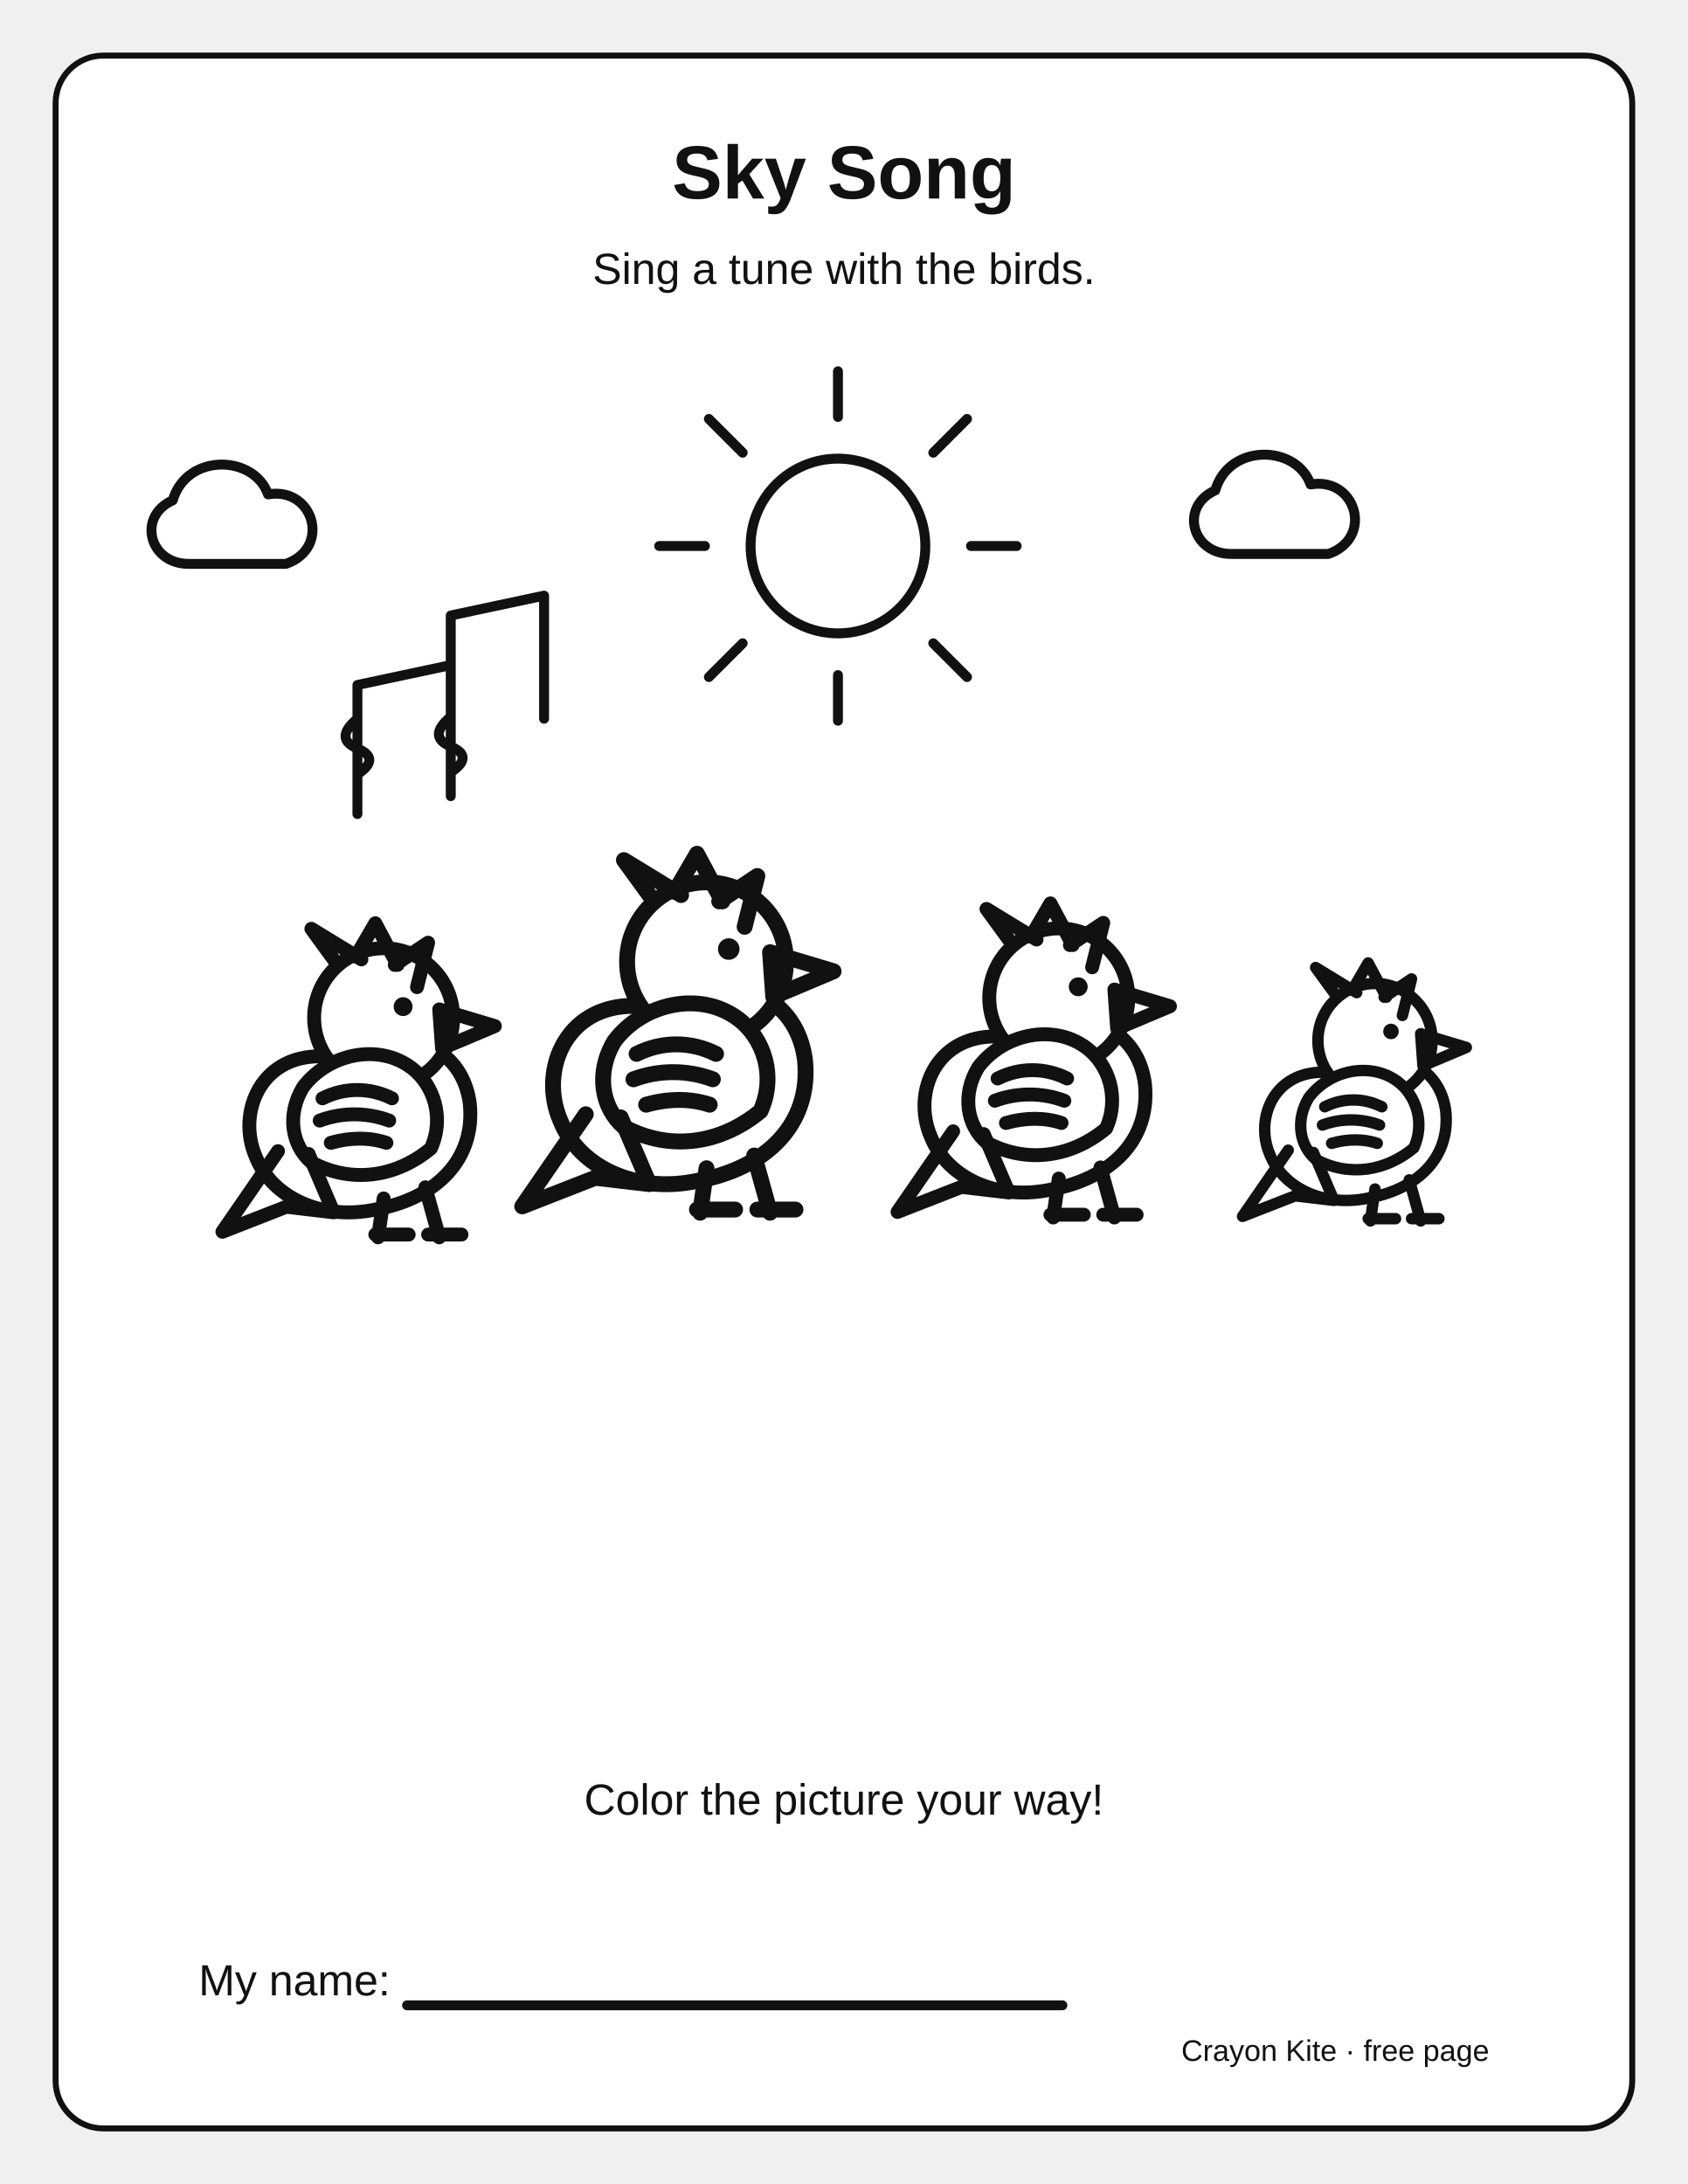
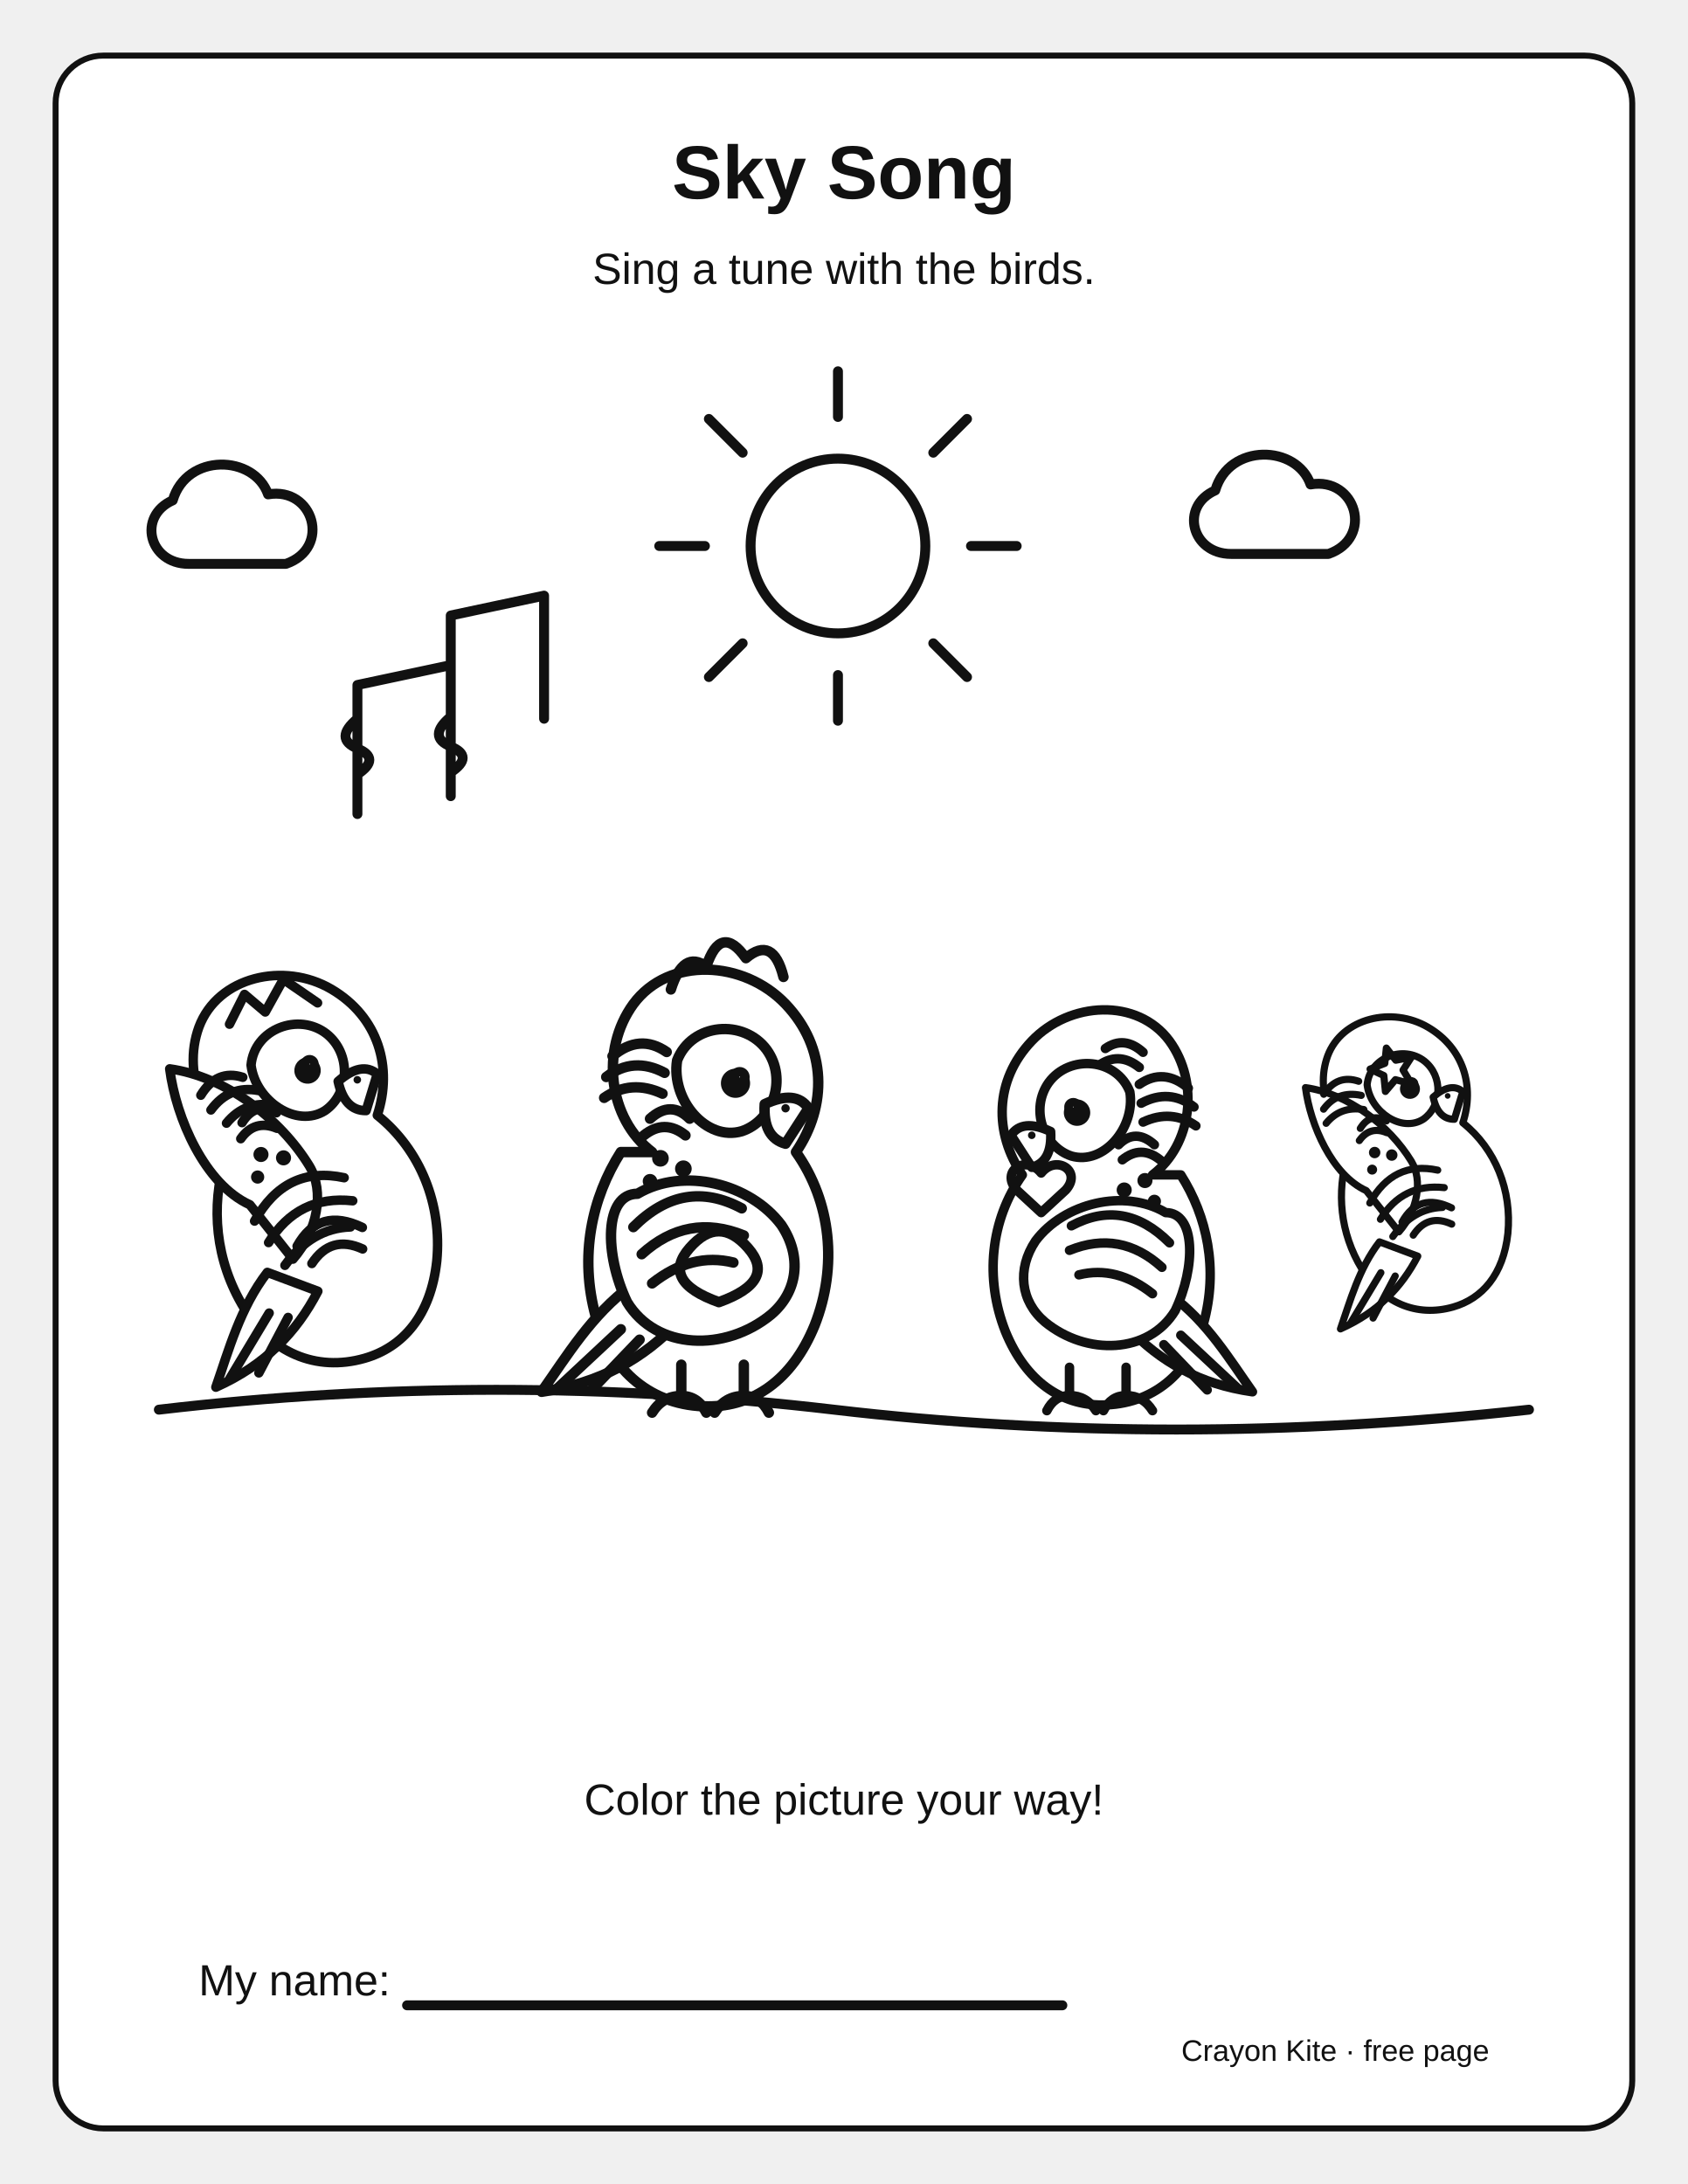
<svg xmlns="http://www.w3.org/2000/svg" width="8.5in" height="11in" viewBox="0 0 850 1100" role="img" aria-labelledby="page-title page-desc">
  <style>
    .ink { fill: none; stroke: #111; stroke-width: 5; stroke-linecap: round; stroke-linejoin: round; }
    .white { fill: #fff; } .dot { fill: #111; stroke: none; }
    .title { fill: #111; font: 700 38px 'Trebuchet MS', Arial, sans-serif; }
    .small { fill: #111; font: 22px 'Trebuchet MS', Arial, sans-serif; }
    .tiny { fill: #111; font: 15px 'Trebuchet MS', Arial, sans-serif; }
    @media print { @page { size: letter portrait; margin: 0; } svg { width: 8.5in; height: 11in; } }
  </style>
  <rect x="28" y="28" width="794" height="1044" rx="24" fill="#fff" stroke="#111" stroke-width="3" />
  <text class="title" x="425" y="100" text-anchor="middle">Sky Song</text>
  <text class="small" x="425" y="143" text-anchor="middle">Sing a tune with the birds.</text>
  <g class="ink" transform="translate(95 245)">
    <path class="white" d="M0 39c-20 0-26-24-8-32 7-24 41-23 48-3 23-4 32 27 9 35z" />
  </g>
  <g class="ink" transform="translate(620 240)">
    <path class="white" d="M0 39c-20 0-26-24-8-32 7-24 41-23 48-3 23-4 32 27 9 35z" />
  </g>
  <g class="ink">
    <circle class="white" cx="422" cy="275" r="44" />
-     <path d="M422 210v-23m0 176v-23m67-65h23m-180 0h23m115-47 17-17m-130 130 17-17m96 0 17 17m-130-130 17 17M180 410v-65l47-10v66m0-66v-25l47-10v62m-94 0q-12 10 0 15t0 13m47-29q-12 10 0 15t0 13" />
+     <path d="M422 210v-23m0 176v-23m67-65h23m-180 0h23m115-47 17-17m-130 130 17-17m96 0 17 17m-130-130 17 17M180 410v-65l47-10v66m0-66v-25l47-10v62m-94 0q-12 10 0 15t0 13m47-29q-12 10 0 15t0 13M80 710q170-20 340 0t350 0" />
  </g>
-   <g class="ink" transform="translate(105 465) scale(1.4)">
-     <path class="white" d="M43 48C19 46 10 68 17 84c6 15 24 23 43 19 22-4 36-18 34-38-2-16-15-25-30-22z" />
-     <circle class="white" cx="63" cy="34" r="25" />
-     <path d="M45 13 37 2l18 11m-2-1L60 0l8 15m-1 0L79 7l-4 16M83 31l20 6-19 8z" />
-     <circle class="dot" cx="70" cy="30" r="3.4" />
-     <path class="white" d="M34 59c9-12 27-16 39-7 8 6 12 18 7 29-12 10-28 13-43 5-7-6-9-17-3-27z" />
-     <path d="M41 63c8-4 17-4 25 0m-26 8c8-3 17-3 25 0m-21 8c7-2 14-2 20 0M25 82 5 111l23-9 17 2-9-21m27 16-2 14m17-18 5 18m-23-1h12m7 0h12" />
+   <g transform="translate(73 470) scale(0.95) rotate(-16 100 150) ">
+     <g class="ink">
+       <path class="white" d="M68 105C47 89 43 56 59 34 76 11 112 13 132 34c20 21 20 49 5 71 17 24 20 55 9 83-11 27-30 39-51 39-27 0-47-17-54-43-8-29-2-57 12-79z" />
+       <path class="white" d="M58 169c-19 14-31 34-43 51 28-4 49-16 66-34z" />
+       <path d="M53 190 23 218m39-23-23 24" />
+       <path class="white" d="M59 132C39 115 34 77 38 51c27 12 49 41 57 70 4 15-5 34-22 45z" />
+       <path d="M59 141q24-24 52-9m-48 22q22-20 49-9m-44 23q19-15 39-10" />
+       <path class="white" d="M80 61c7-18 32-20 43-5 10 14 3 34-12 39-17 5-34-15-31-34z" />
+       <circle class="dot" cx="108" cy="72" r="7" />
+       <circle class="white" cx="110" cy="69" r="2.3" />
+       <path class="white" d="M122 82q15-7 21 2l-11 17q-11-3-10-19z" />
+       <circle class="dot" cx="132" cy="84" r="2" />
+       <path d="M67 89q10-9 19 0m-22 8q10-8 20 0" />
+       <circle class="dot" cx="72" cy="108" r="4" />
+       <circle class="dot" cx="83" cy="113" r="4" />
+       <circle class="dot" cx="67" cy="119" r="3.5" />
+       <path d="M50 69q12-11 24-3m-21 12q13-10 27-3m-21 12q13-9 27-2" />
+       <path d="m75 37 12-13 8 12 14-14 14 17" />
+       <path d="M77 160q17-17 36 0m-31 11q14-12 28 0" />
+     </g>
  </g>
-   <g class="ink" transform="translate(255 430) scale(1.6)">
-     <path class="white" d="M43 48C19 46 10 68 17 84c6 15 24 23 43 19 22-4 36-18 34-38-2-16-15-25-30-22z" />
-     <circle class="white" cx="63" cy="34" r="25" />
-     <path d="M45 13 37 2l18 11m-2-1L60 0l8 15m-1 0L79 7l-4 16M83 31l20 6-19 8z" />
-     <circle class="dot" cx="70" cy="30" r="3.4" />
-     <path class="white" d="M34 59c9-12 27-16 39-7 8 6 12 18 7 29-12 10-28 13-43 5-7-6-9-17-3-27z" />
-     <path d="M41 63c8-4 17-4 25 0m-26 8c8-3 17-3 25 0m-21 8c7-2 14-2 20 0M25 82 5 111l23-9 17 2-9-21m27 16-2 14m17-18 5 18m-23-1h12m7 0h12" />
+   <g transform="translate(257 470) scale(1.05)  ">
+     <g class="ink">
+       <path class="white" d="M68 105C47 89 43 56 59 34 76 11 112 13 132 34c20 21 20 49 5 71 17 24 20 55 9 83-11 27-30 39-51 39-27 0-47-17-54-43-8-29-2-57 12-79z" />
+       <path class="white" d="M58 169c-19 14-31 34-43 51 28-4 49-16 66-34z" />
+       <path d="M53 190 23 218m39-23-23 24" />
+       <path class="white" d="M61 125C45 125 45 154 56 177c14 23 47 24 69 6 13-11 15-28 5-43-15-20-47-28-69-15z" />
+       <path d="M59 141q24-24 52-9m-48 22q22-20 49-9m-44 23q19-15 39-10" />
+       <path class="white" d="M80 61c7-18 32-20 43-5 10 14 3 34-12 39-17 5-34-15-31-34z" />
+       <circle class="dot" cx="108" cy="72" r="7" />
+       <circle class="white" cx="110" cy="69" r="2.3" />
+       <path class="white" d="M122 82q15-7 21 2l-11 17q-11-3-10-19z" />
+       <circle class="dot" cx="132" cy="84" r="2" />
+       <path d="M67 89q10-9 19 0m-22 8q10-8 20 0" />
+       <circle class="dot" cx="72" cy="108" r="4" />
+       <circle class="dot" cx="83" cy="113" r="4" />
+       <circle class="dot" cx="67" cy="119" r="3.5" />
+       <path d="M49 59q13-11 26-2m-29 12q13-10 28-2m-29 12q13-9 28-2" />
+       <path d="M77 27q6-19 17-11 7-21 19-4 13-11 18 9" />
+       <path d="M86 151q14-16 28 0t-14 26q-28-10-14-26z" />
+       <path d="M82 207v15m0 0q-9 0-14 8m14-8q8 0 12 8m18-8v-15m0 15q-9 0-14 8m14-8q8 0 12 8" />
+     </g>
  </g>
-   <g class="ink" transform="translate(445 455) scale(1.4)">
-     <path class="white" d="M43 48C19 46 10 68 17 84c6 15 24 23 43 19 22-4 36-18 34-38-2-16-15-25-30-22z" />
-     <circle class="white" cx="63" cy="34" r="25" />
-     <path d="M45 13 37 2l18 11m-2-1L60 0l8 15m-1 0L79 7l-4 16M83 31l20 6-19 8z" />
-     <circle class="dot" cx="70" cy="30" r="3.4" />
-     <path class="white" d="M34 59c9-12 27-16 39-7 8 6 12 18 7 29-12 10-28 13-43 5-7-6-9-17-3-27z" />
-     <path d="M41 63c8-4 17-4 25 0m-26 8c8-3 17-3 25 0m-21 8c7-2 14-2 20 0M25 82 5 111l23-9 17 2-9-21m27 16-2 14m17-18 5 18m-23-1h12m7 0h12" />
+   <g transform="translate(455 492) scale(0.95)  translate(200 0) scale(-1 1)">
+     <g class="ink">
+       <path class="white" d="M68 105C47 89 43 56 59 34 76 11 112 13 132 34c20 21 20 49 5 71 17 24 20 55 9 83-11 27-30 39-51 39-27 0-47-17-54-43-8-29-2-57 12-79z" />
+       <path class="white" d="M58 169c-19 14-31 34-43 51 28-4 49-16 66-34z" />
+       <path d="M53 190 23 218m39-23-23 24" />
+       <path class="white" d="M61 125C45 125 45 154 56 177c14 23 47 24 69 6 13-11 15-28 5-43-15-20-47-28-69-15z" />
+       <path d="M59 141q24-24 52-9m-48 22q22-20 49-9m-44 23q19-15 39-10" />
+       <path class="white" d="M80 61c7-18 32-20 43-5 10 14 3 34-12 39-17 5-34-15-31-34z" />
+       <circle class="dot" cx="108" cy="72" r="7" />
+       <circle class="white" cx="110" cy="69" r="2.3" />
+       <path class="white" d="M122 82q15-7 21 2l-11 17q-11-3-10-19z" />
+       <circle class="dot" cx="132" cy="84" r="2" />
+       <path d="M67 89q10-9 19 0m-22 8q10-8 20 0" />
+       <circle class="dot" cx="72" cy="108" r="4" />
+       <circle class="dot" cx="83" cy="113" r="4" />
+       <circle class="dot" cx="67" cy="119" r="3.5" />
+       <path d="M49 59q13-11 26-2m-29 12q13-10 28-2m-29 12q13-9 28-2" />
+       <path d="M127 104c-8-10-22-1-13 9l13 12 13-12c9-10-5-19-13-9z" />
+       <path d="M73 40q10-9 20-2m-18 10q10-8 20-2" />
+       <path d="M82 207v15m0 0q-9 0-14 8m14-8q8 0 12 8m18-8v-15m0 15q-9 0-14 8m14-8q8 0 12 8" />
+     </g>
  </g>
-   <g class="ink" transform="translate(620 485) scale(1.15)">
-     <path class="white" d="M43 48C19 46 10 68 17 84c6 15 24 23 43 19 22-4 36-18 34-38-2-16-15-25-30-22z" />
-     <circle class="white" cx="63" cy="34" r="25" />
-     <path d="M45 13 37 2l18 11m-2-1L60 0l8 15m-1 0L79 7l-4 16M83 31l20 6-19 8z" />
-     <circle class="dot" cx="70" cy="30" r="3.4" />
-     <path class="white" d="M34 59c9-12 27-16 39-7 8 6 12 18 7 29-12 10-28 13-43 5-7-6-9-17-3-27z" />
-     <path d="M41 63c8-4 17-4 25 0m-26 8c8-3 17-3 25 0m-21 8c7-2 14-2 20 0M25 82 5 111l23-9 17 2-9-21m27 16-2 14m17-18 5 18m-23-1h12m7 0h12" />
+   <g transform="translate(648 496) scale(0.72) rotate(-16 100 150) ">
+     <g class="ink">
+       <path class="white" d="M68 105C47 89 43 56 59 34 76 11 112 13 132 34c20 21 20 49 5 71 17 24 20 55 9 83-11 27-30 39-51 39-27 0-47-17-54-43-8-29-2-57 12-79z" />
+       <path class="white" d="M58 169c-19 14-31 34-43 51 28-4 49-16 66-34z" />
+       <path d="M53 190 23 218m39-23-23 24" />
+       <path class="white" d="M59 132C39 115 34 77 38 51c27 12 49 41 57 70 4 15-5 34-22 45z" />
+       <path d="M59 141q24-24 52-9m-48 22q22-20 49-9m-44 23q19-15 39-10" />
+       <path class="white" d="M80 61c7-18 32-20 43-5 10 14 3 34-12 39-17 5-34-15-31-34z" />
+       <circle class="dot" cx="108" cy="72" r="7" />
+       <circle class="white" cx="110" cy="69" r="2.3" />
+       <path class="white" d="M122 82q15-7 21 2l-11 17q-11-3-10-19z" />
+       <circle class="dot" cx="132" cy="84" r="2" />
+       <path d="M67 89q10-9 19 0m-22 8q10-8 20 0" />
+       <circle class="dot" cx="72" cy="108" r="4" />
+       <circle class="dot" cx="83" cy="113" r="4" />
+       <circle class="dot" cx="67" cy="119" r="3.5" />
+       <path d="M49 59q13-11 26-2m-29 12q13-10 28-2m-29 12q13-9 28-2" />
+       <path d="m100 40 4 10 11 1-8 7 3 11-10-6-9 6 2-11-8-7 11-1z" />
+       <path d="M77 160q17-17 36 0m-31 11q14-12 28 0" />
+     </g>
  </g>
  <text class="small" x="425" y="914" text-anchor="middle">Color the picture your way!</text>
  <text class="small" x="100" y="1005">My name:</text>
  <path d="M205 1010h330" class="ink" stroke-width="2.5" />
  <text class="tiny" x="750" y="1038" text-anchor="end">Crayon Kite · free page</text>
</svg>
